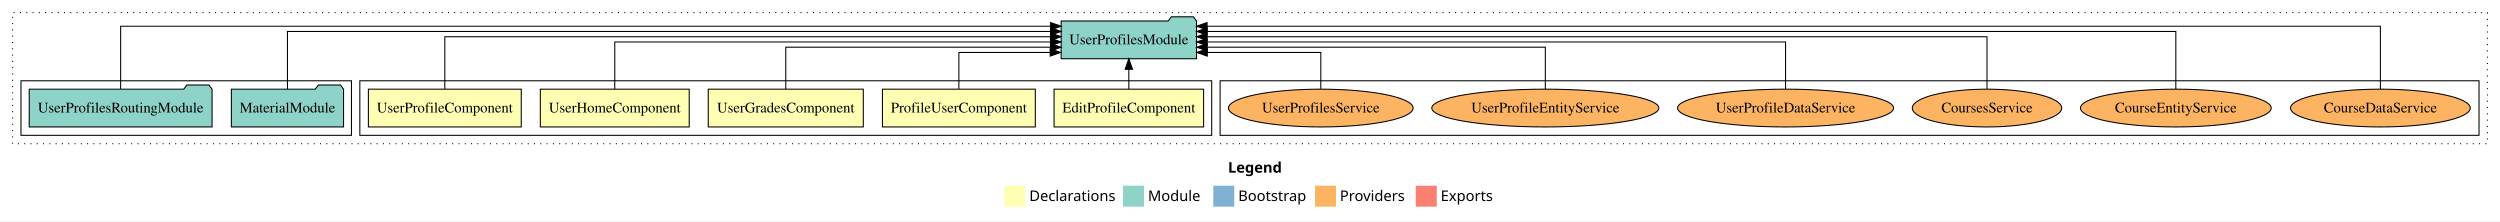
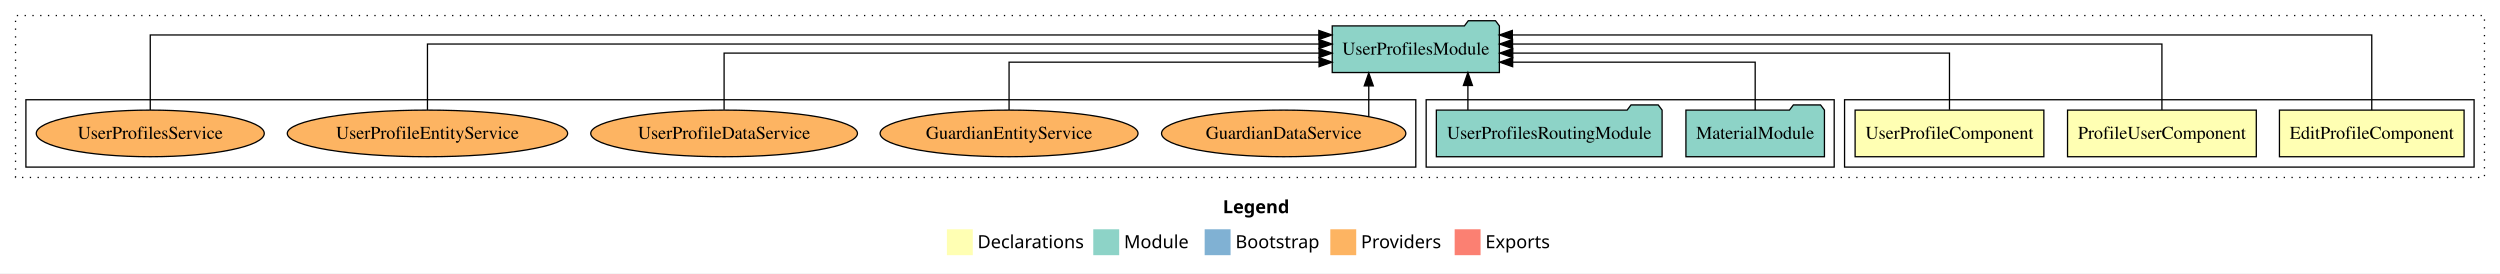
- <svg xmlns="http://www.w3.org/2000/svg" width="2383pt" height="211pt" viewBox="0.00 0.00 2383.00 211.00">
+ <svg xmlns="http://www.w3.org/2000/svg" width="1930pt" height="211pt" viewBox="0.00 0.00 1930.00 211.00">
  <g id="graph0" class="graph" transform="scale(1 1) rotate(0) translate(4 207)">
-     <polygon fill="white" stroke="transparent" points="-4,4 -4,-207 2379,-207 2379,4 -4,4" />
-     <text text-anchor="start" x="1166.51" y="-42.4" font-family="sans-serif" font-weight="bold" font-size="14.00">Legend</text>
-     <polygon fill="#ffffb3" stroke="transparent" points="953.5,-10 953.5,-30 973.5,-30 973.5,-10 953.5,-10" />
-     <text text-anchor="start" x="977.13" y="-15.4" font-family="sans-serif" font-size="14.00">  Declarations</text>
-     <polygon fill="#8dd3c7" stroke="transparent" points="1066.5,-10 1066.5,-30 1086.5,-30 1086.5,-10 1066.5,-10" />
-     <text text-anchor="start" x="1090.23" y="-15.4" font-family="sans-serif" font-size="14.00">  Module</text>
-     <polygon fill="#80b1d3" stroke="transparent" points="1152.5,-10 1152.5,-30 1172.5,-30 1172.5,-10 1152.5,-10" />
-     <text text-anchor="start" x="1176.28" y="-15.4" font-family="sans-serif" font-size="14.00">  Bootstrap</text>
-     <polygon fill="#fdb462" stroke="transparent" points="1249.5,-10 1249.5,-30 1269.5,-30 1269.5,-10 1249.5,-10" />
-     <text text-anchor="start" x="1273.17" y="-15.4" font-family="sans-serif" font-size="14.00">  Providers</text>
-     <polygon fill="#fb8072" stroke="transparent" points="1345.5,-10 1345.5,-30 1365.5,-30 1365.5,-10 1345.5,-10" />
-     <text text-anchor="start" x="1369.23" y="-15.4" font-family="sans-serif" font-size="14.00">  Exports</text>
+     <polygon fill="white" stroke="transparent" points="-4,4 -4,-207 1926,-207 1926,4 -4,4" />
+     <text text-anchor="start" x="940.01" y="-42.4" font-family="sans-serif" font-weight="bold" font-size="14.00">Legend</text>
+     <polygon fill="#ffffb3" stroke="transparent" points="727,-10 727,-30 747,-30 747,-10 727,-10" />
+     <text text-anchor="start" x="750.63" y="-15.4" font-family="sans-serif" font-size="14.00">  Declarations</text>
+     <polygon fill="#8dd3c7" stroke="transparent" points="840,-10 840,-30 860,-30 860,-10 840,-10" />
+     <text text-anchor="start" x="863.73" y="-15.4" font-family="sans-serif" font-size="14.00">  Module</text>
+     <polygon fill="#80b1d3" stroke="transparent" points="926,-10 926,-30 946,-30 946,-10 926,-10" />
+     <text text-anchor="start" x="949.78" y="-15.4" font-family="sans-serif" font-size="14.00">  Bootstrap</text>
+     <polygon fill="#fdb462" stroke="transparent" points="1023,-10 1023,-30 1043,-30 1043,-10 1023,-10" />
+     <text text-anchor="start" x="1046.67" y="-15.4" font-family="sans-serif" font-size="14.00">  Providers</text>
+     <polygon fill="#fb8072" stroke="transparent" points="1119,-10 1119,-30 1139,-30 1139,-10 1119,-10" />
+     <text text-anchor="start" x="1142.73" y="-15.4" font-family="sans-serif" font-size="14.00">  Exports</text>
    <g id="clust1" class="cluster">
-       <polygon fill="none" stroke="black" stroke-dasharray="1,5" points="8,-70 8,-195 2367,-195 2367,-70 8,-70" />
-     </g>
-     <g id="clust11" class="cluster">
-       <polygon fill="none" stroke="black" points="1159,-78 1159,-130 2359,-130 2359,-78 1159,-78" />
+       <polygon fill="none" stroke="black" stroke-dasharray="1,5" points="8,-70 8,-195 1914,-195 1914,-70 8,-70" />
    </g>
    <g id="clust2" class="cluster">
-       <polygon fill="none" stroke="black" points="339,-78 339,-130 1151,-130 1151,-78 339,-78" />
+       <polygon fill="none" stroke="black" points="1420,-78 1420,-130 1906,-130 1906,-78 1420,-78" />
    </g>
-     <g id="clust8" class="cluster">
-       <polygon fill="none" stroke="black" points="16,-78 16,-130 331,-130 331,-78 16,-78" />
+     <g id="clust6" class="cluster">
+       <polygon fill="none" stroke="black" points="1097,-78 1097,-130 1412,-130 1412,-78 1097,-78" />
+     </g>
+     <g id="clust9" class="cluster">
+       <polygon fill="none" stroke="black" points="16,-78 16,-130 1089,-130 1089,-78 16,-78" />
    </g>
    <g id="node1" class="node">
-       <polygon fill="#ffffb3" stroke="black" points="1143.27,-122 1000.73,-122 1000.73,-86 1143.27,-86 1143.27,-122" />
-       <text text-anchor="middle" x="1072" y="-99.8" font-family="Times,serif" font-size="14.00">EditProfileComponent</text>
+       <polygon fill="#ffffb3" stroke="black" points="1898.27,-122 1755.73,-122 1755.73,-86 1898.27,-86 1898.27,-122" />
+       <text text-anchor="middle" x="1827" y="-99.8" font-family="Times,serif" font-size="14.00">EditProfileComponent</text>
+     </g>
+     <g id="node4" class="node">
+       <polygon fill="#8dd3c7" stroke="black" points="1153.52,-187 1150.52,-191 1129.52,-191 1126.52,-187 1024.48,-187 1024.48,-151 1153.52,-151 1153.52,-187" />
+       <text text-anchor="middle" x="1089" y="-164.8" font-family="Times,serif" font-size="14.00">UserProfilesModule</text>
+     </g>
+     <g id="edge1" class="edge">
+       <path fill="none" stroke="black" d="M1827,-122.01C1827,-144.49 1827,-180 1827,-180 1827,-180 1163.52,-180 1163.52,-180" />
+       <polygon fill="black" stroke="black" points="1163.52,-176.5 1153.52,-180 1163.52,-183.5 1163.52,-176.5" />
+     </g>
+     <g id="node2" class="node">
+       <polygon fill="#ffffb3" stroke="black" points="1737.86,-122 1592.14,-122 1592.14,-86 1737.86,-86 1737.86,-122" />
+       <text text-anchor="middle" x="1665" y="-99.8" font-family="Times,serif" font-size="14.00">ProfileUserComponent</text>
+     </g>
+     <g id="edge2" class="edge">
+       <path fill="none" stroke="black" d="M1665,-122.13C1665,-142.57 1665,-173 1665,-173 1665,-173 1163.68,-173 1163.68,-173" />
+       <polygon fill="black" stroke="black" points="1163.68,-169.5 1153.68,-173 1163.68,-176.5 1163.68,-169.5" />
+     </g>
+     <g id="node3" class="node">
+       <polygon fill="#ffffb3" stroke="black" points="1573.86,-122 1428.14,-122 1428.14,-86 1573.86,-86 1573.86,-122" />
+       <text text-anchor="middle" x="1501" y="-99.8" font-family="Times,serif" font-size="14.00">UserProfileComponent</text>
+     </g>
+     <g id="edge3" class="edge">
+       <path fill="none" stroke="black" d="M1501,-122.27C1501,-140.56 1501,-166 1501,-166 1501,-166 1163.83,-166 1163.83,-166" />
+       <polygon fill="black" stroke="black" points="1163.83,-162.5 1153.83,-166 1163.83,-169.5 1163.83,-162.5" />
+     </g>
+     <g id="node5" class="node">
+       <polygon fill="#8dd3c7" stroke="black" points="1404.47,-122 1401.47,-126 1380.47,-126 1377.47,-122 1297.53,-122 1297.53,-86 1404.47,-86 1404.47,-122" />
+       <text text-anchor="middle" x="1351" y="-99.8" font-family="Times,serif" font-size="14.00">MaterialModule</text>
+     </g>
+     <g id="edge4" class="edge">
+       <path fill="none" stroke="black" d="M1351,-122.01C1351,-138.05 1351,-159 1351,-159 1351,-159 1163.76,-159 1163.76,-159" />
+       <polygon fill="black" stroke="black" points="1163.76,-155.5 1153.76,-159 1163.76,-162.5 1163.76,-155.5" />
    </g>
    <g id="node6" class="node">
-       <polygon fill="#8dd3c7" stroke="black" points="1136.52,-187 1133.52,-191 1112.52,-191 1109.52,-187 1007.48,-187 1007.48,-151 1136.52,-151 1136.52,-187" />
-       <text text-anchor="middle" x="1072" y="-164.8" font-family="Times,serif" font-size="14.00">UserProfilesModule</text>
-     </g>
-     <g id="edge1" class="edge">
-       <path fill="none" stroke="black" d="M1072,-122.11C1072,-122.11 1072,-140.99 1072,-140.99" />
-       <polygon fill="black" stroke="black" points="1068.5,-140.99 1072,-150.99 1075.5,-140.99 1068.5,-140.99" />
-     </g>
-     <g id="node2" class="node">
-       <polygon fill="#ffffb3" stroke="black" points="982.86,-122 837.14,-122 837.14,-86 982.86,-86 982.86,-122" />
-       <text text-anchor="middle" x="910" y="-99.8" font-family="Times,serif" font-size="14.00">ProfileUserComponent</text>
-     </g>
-     <g id="edge2" class="edge">
-       <path fill="none" stroke="black" d="M910,-122.24C910,-137.57 910,-157 910,-157 910,-157 997.04,-157 997.04,-157" />
-       <polygon fill="black" stroke="black" points="997.04,-160.5 1007.04,-157 997.04,-153.5 997.04,-160.5" />
-     </g>
-     <g id="node3" class="node">
-       <polygon fill="#ffffb3" stroke="black" points="818.9,-122 671.1,-122 671.1,-86 818.9,-86 818.9,-122" />
-       <text text-anchor="middle" x="745" y="-99.8" font-family="Times,serif" font-size="14.00">UserGradesComponent</text>
-     </g>
-     <g id="edge3" class="edge">
-       <path fill="none" stroke="black" d="M745,-122.03C745,-139.06 745,-162 745,-162 745,-162 997.4,-162 997.4,-162" />
-       <polygon fill="black" stroke="black" points="997.4,-165.5 1007.4,-162 997.4,-158.5 997.4,-165.5" />
-     </g>
-     <g id="node4" class="node">
-       <polygon fill="#ffffb3" stroke="black" points="652.97,-122 511.03,-122 511.03,-86 652.97,-86 652.97,-122" />
-       <text text-anchor="middle" x="582" y="-99.8" font-family="Times,serif" font-size="14.00">UserHomeComponent</text>
-     </g>
-     <g id="edge4" class="edge">
-       <path fill="none" stroke="black" d="M582,-122.22C582,-140.83 582,-167 582,-167 582,-167 997.44,-167 997.44,-167" />
-       <polygon fill="black" stroke="black" points="997.44,-170.5 1007.44,-167 997.44,-163.5 997.44,-170.5" />
-     </g>
-     <g id="node5" class="node">
-       <polygon fill="#ffffb3" stroke="black" points="492.86,-122 347.14,-122 347.14,-86 492.86,-86 492.86,-122" />
-       <text text-anchor="middle" x="420" y="-99.8" font-family="Times,serif" font-size="14.00">UserProfileComponent</text>
+       <polygon fill="#8dd3c7" stroke="black" points="1279.14,-122 1276.14,-126 1255.14,-126 1252.14,-122 1104.86,-122 1104.86,-86 1279.14,-86 1279.14,-122" />
+       <text text-anchor="middle" x="1192" y="-99.8" font-family="Times,serif" font-size="14.00">UserProfilesRoutingModule</text>
    </g>
    <g id="edge5" class="edge">
-       <path fill="none" stroke="black" d="M420,-122.22C420,-142.37 420,-172 420,-172 420,-172 997.4,-172 997.4,-172" />
-       <polygon fill="black" stroke="black" points="997.4,-175.5 1007.4,-172 997.4,-168.5 997.4,-175.5" />
+       <path fill="none" stroke="black" d="M1129.22,-122.11C1129.22,-122.11 1129.22,-140.99 1129.22,-140.99" />
+       <polygon fill="black" stroke="black" points="1125.72,-140.99 1129.22,-150.99 1132.72,-140.99 1125.72,-140.99" />
    </g>
    <g id="node7" class="node">
-       <polygon fill="#8dd3c7" stroke="black" points="323.47,-122 320.47,-126 299.47,-126 296.47,-122 216.53,-122 216.53,-86 323.47,-86 323.47,-122" />
-       <text text-anchor="middle" x="270" y="-99.8" font-family="Times,serif" font-size="14.00">MaterialModule</text>
+       <ellipse fill="#fdb462" stroke="black" cx="987" cy="-104" rx="94.3" ry="18" />
+       <text text-anchor="middle" x="987" y="-99.8" font-family="Times,serif" font-size="14.00">GuardianDataService</text>
    </g>
    <g id="edge6" class="edge">
-       <path fill="none" stroke="black" d="M270,-122.04C270,-143.66 270,-177 270,-177 270,-177 997.39,-177 997.39,-177" />
-       <polygon fill="black" stroke="black" points="997.39,-180.5 1007.39,-177 997.39,-173.5 997.39,-180.5" />
+       <path fill="none" stroke="black" d="M1052.69,-117.15C1052.69,-117.15 1052.69,-140.69 1052.69,-140.69" />
+       <polygon fill="black" stroke="black" points="1049.19,-140.69 1052.69,-150.69 1056.19,-140.69 1049.19,-140.69" />
    </g>
    <g id="node8" class="node">
-       <polygon fill="#8dd3c7" stroke="black" points="198.14,-122 195.14,-126 174.14,-126 171.14,-122 23.86,-122 23.86,-86 198.14,-86 198.14,-122" />
-       <text text-anchor="middle" x="111" y="-99.8" font-family="Times,serif" font-size="14.00">UserProfilesRoutingModule</text>
+       <ellipse fill="#fdb462" stroke="black" cx="775" cy="-104" rx="99.56" ry="18" />
+       <text text-anchor="middle" x="775" y="-99.8" font-family="Times,serif" font-size="14.00">GuardianEntityService</text>
    </g>
    <g id="edge7" class="edge">
-       <path fill="none" stroke="black" d="M111,-122.09C111,-145.13 111,-182 111,-182 111,-182 997.45,-182 997.45,-182" />
-       <polygon fill="black" stroke="black" points="997.45,-185.5 1007.45,-182 997.45,-178.5 997.45,-185.5" />
+       <path fill="none" stroke="black" d="M775,-122.01C775,-138.05 775,-159 775,-159 775,-159 1014.32,-159 1014.32,-159" />
+       <polygon fill="black" stroke="black" points="1014.32,-162.5 1024.32,-159 1014.32,-155.5 1014.32,-162.5" />
    </g>
    <g id="node9" class="node">
-       <ellipse fill="#fdb462" stroke="black" cx="2265" cy="-104" rx="85.65" ry="18" />
-       <text text-anchor="middle" x="2265" y="-99.8" font-family="Times,serif" font-size="14.00">CourseDataService</text>
+       <ellipse fill="#fdb462" stroke="black" cx="555" cy="-104" rx="102.96" ry="18" />
+       <text text-anchor="middle" x="555" y="-99.8" font-family="Times,serif" font-size="14.00">UserProfileDataService</text>
    </g>
    <g id="edge8" class="edge">
-       <path fill="none" stroke="black" d="M2265,-122.09C2265,-145.13 2265,-182 2265,-182 2265,-182 1146.56,-182 1146.56,-182" />
-       <polygon fill="black" stroke="black" points="1146.56,-178.5 1136.56,-182 1146.56,-185.5 1146.56,-178.5" />
+       <path fill="none" stroke="black" d="M555,-122.27C555,-140.56 555,-166 555,-166 555,-166 1014.32,-166 1014.32,-166" />
+       <polygon fill="black" stroke="black" points="1014.32,-169.5 1024.32,-166 1014.32,-162.5 1014.32,-169.5" />
    </g>
    <g id="node10" class="node">
-       <ellipse fill="#fdb462" stroke="black" cx="2070" cy="-104" rx="90.91" ry="18" />
-       <text text-anchor="middle" x="2070" y="-99.8" font-family="Times,serif" font-size="14.00">CourseEntityService</text>
+       <ellipse fill="#fdb462" stroke="black" cx="326" cy="-104" rx="108.22" ry="18" />
+       <text text-anchor="middle" x="326" y="-99.8" font-family="Times,serif" font-size="14.00">UserProfileEntityService</text>
    </g>
    <g id="edge9" class="edge">
-       <path fill="none" stroke="black" d="M2070,-122.04C2070,-143.66 2070,-177 2070,-177 2070,-177 1146.71,-177 1146.71,-177" />
-       <polygon fill="black" stroke="black" points="1146.71,-173.5 1136.71,-177 1146.71,-180.5 1146.71,-173.5" />
+       <path fill="none" stroke="black" d="M326,-122.13C326,-142.57 326,-173 326,-173 326,-173 1014.28,-173 1014.28,-173" />
+       <polygon fill="black" stroke="black" points="1014.28,-176.5 1024.28,-173 1014.28,-169.5 1014.28,-176.5" />
    </g>
    <g id="node11" class="node">
-       <ellipse fill="#fdb462" stroke="black" cx="1890" cy="-104" rx="71.2" ry="18" />
-       <text text-anchor="middle" x="1890" y="-99.8" font-family="Times,serif" font-size="14.00">CoursesService</text>
+       <ellipse fill="#fdb462" stroke="black" cx="112" cy="-104" rx="88.01" ry="18" />
+       <text text-anchor="middle" x="112" y="-99.8" font-family="Times,serif" font-size="14.00">UserProfilesService</text>
    </g>
    <g id="edge10" class="edge">
-       <path fill="none" stroke="black" d="M1890,-122.22C1890,-142.37 1890,-172 1890,-172 1890,-172 1146.53,-172 1146.53,-172" />
-       <polygon fill="black" stroke="black" points="1146.53,-168.5 1136.53,-172 1146.53,-175.5 1146.53,-168.5" />
-     </g>
-     <g id="node12" class="node">
-       <ellipse fill="#fdb462" stroke="black" cx="1698" cy="-104" rx="102.96" ry="18" />
-       <text text-anchor="middle" x="1698" y="-99.8" font-family="Times,serif" font-size="14.00">UserProfileDataService</text>
-     </g>
-     <g id="edge11" class="edge">
-       <path fill="none" stroke="black" d="M1698,-122.22C1698,-140.83 1698,-167 1698,-167 1698,-167 1146.64,-167 1146.64,-167" />
-       <polygon fill="black" stroke="black" points="1146.64,-163.5 1136.64,-167 1146.64,-170.5 1146.64,-163.5" />
-     </g>
-     <g id="node13" class="node">
-       <ellipse fill="#fdb462" stroke="black" cx="1469" cy="-104" rx="108.22" ry="18" />
-       <text text-anchor="middle" x="1469" y="-99.8" font-family="Times,serif" font-size="14.00">UserProfileEntityService</text>
-     </g>
-     <g id="edge12" class="edge">
-       <path fill="none" stroke="black" d="M1469,-122.03C1469,-139.06 1469,-162 1469,-162 1469,-162 1146.67,-162 1146.67,-162" />
-       <polygon fill="black" stroke="black" points="1146.67,-158.5 1136.67,-162 1146.67,-165.5 1146.67,-158.5" />
-     </g>
-     <g id="node14" class="node">
-       <ellipse fill="#fdb462" stroke="black" cx="1255" cy="-104" rx="88.01" ry="18" />
-       <text text-anchor="middle" x="1255" y="-99.8" font-family="Times,serif" font-size="14.00">UserProfilesService</text>
-     </g>
-     <g id="edge13" class="edge">
-       <path fill="none" stroke="black" d="M1255,-122.24C1255,-137.57 1255,-157 1255,-157 1255,-157 1146.78,-157 1146.78,-157" />
-       <polygon fill="black" stroke="black" points="1146.78,-153.5 1136.78,-157 1146.78,-160.5 1146.78,-153.5" />
+       <path fill="none" stroke="black" d="M112,-122.01C112,-144.49 112,-180 112,-180 112,-180 1014.14,-180 1014.14,-180" />
+       <polygon fill="black" stroke="black" points="1014.14,-183.5 1024.14,-180 1014.14,-176.5 1014.14,-183.5" />
    </g>
  </g>
</svg>
